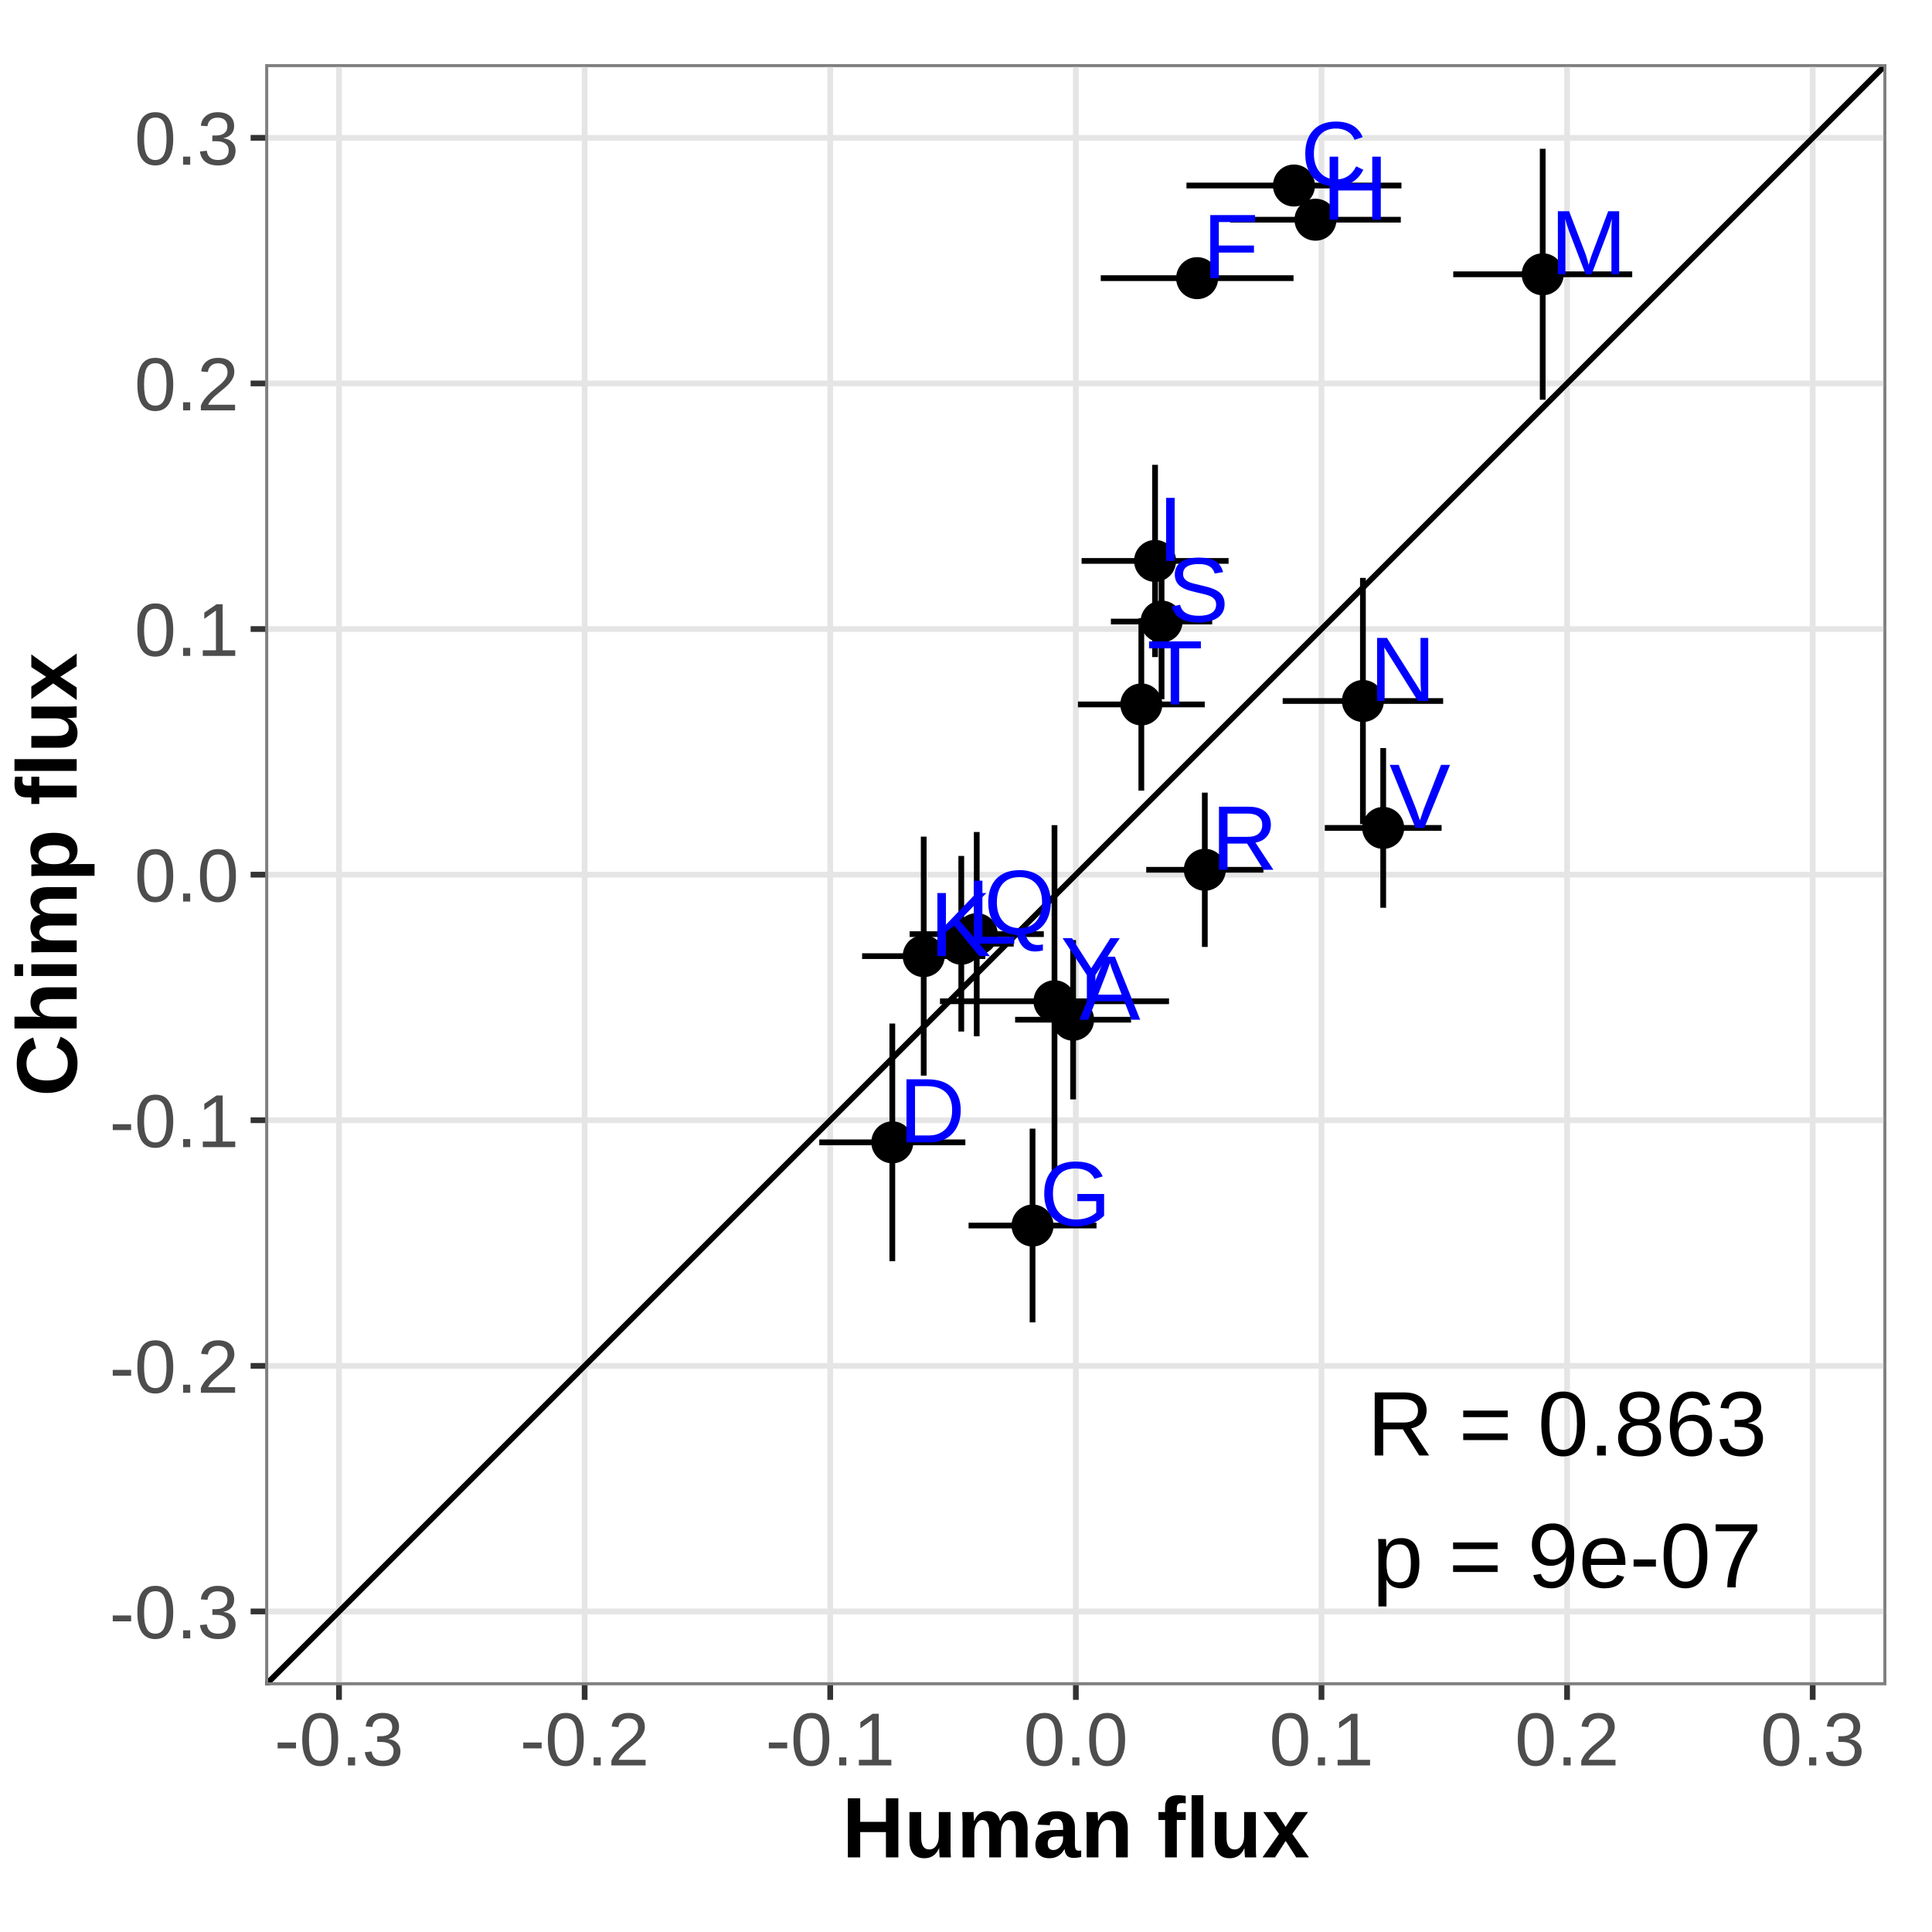
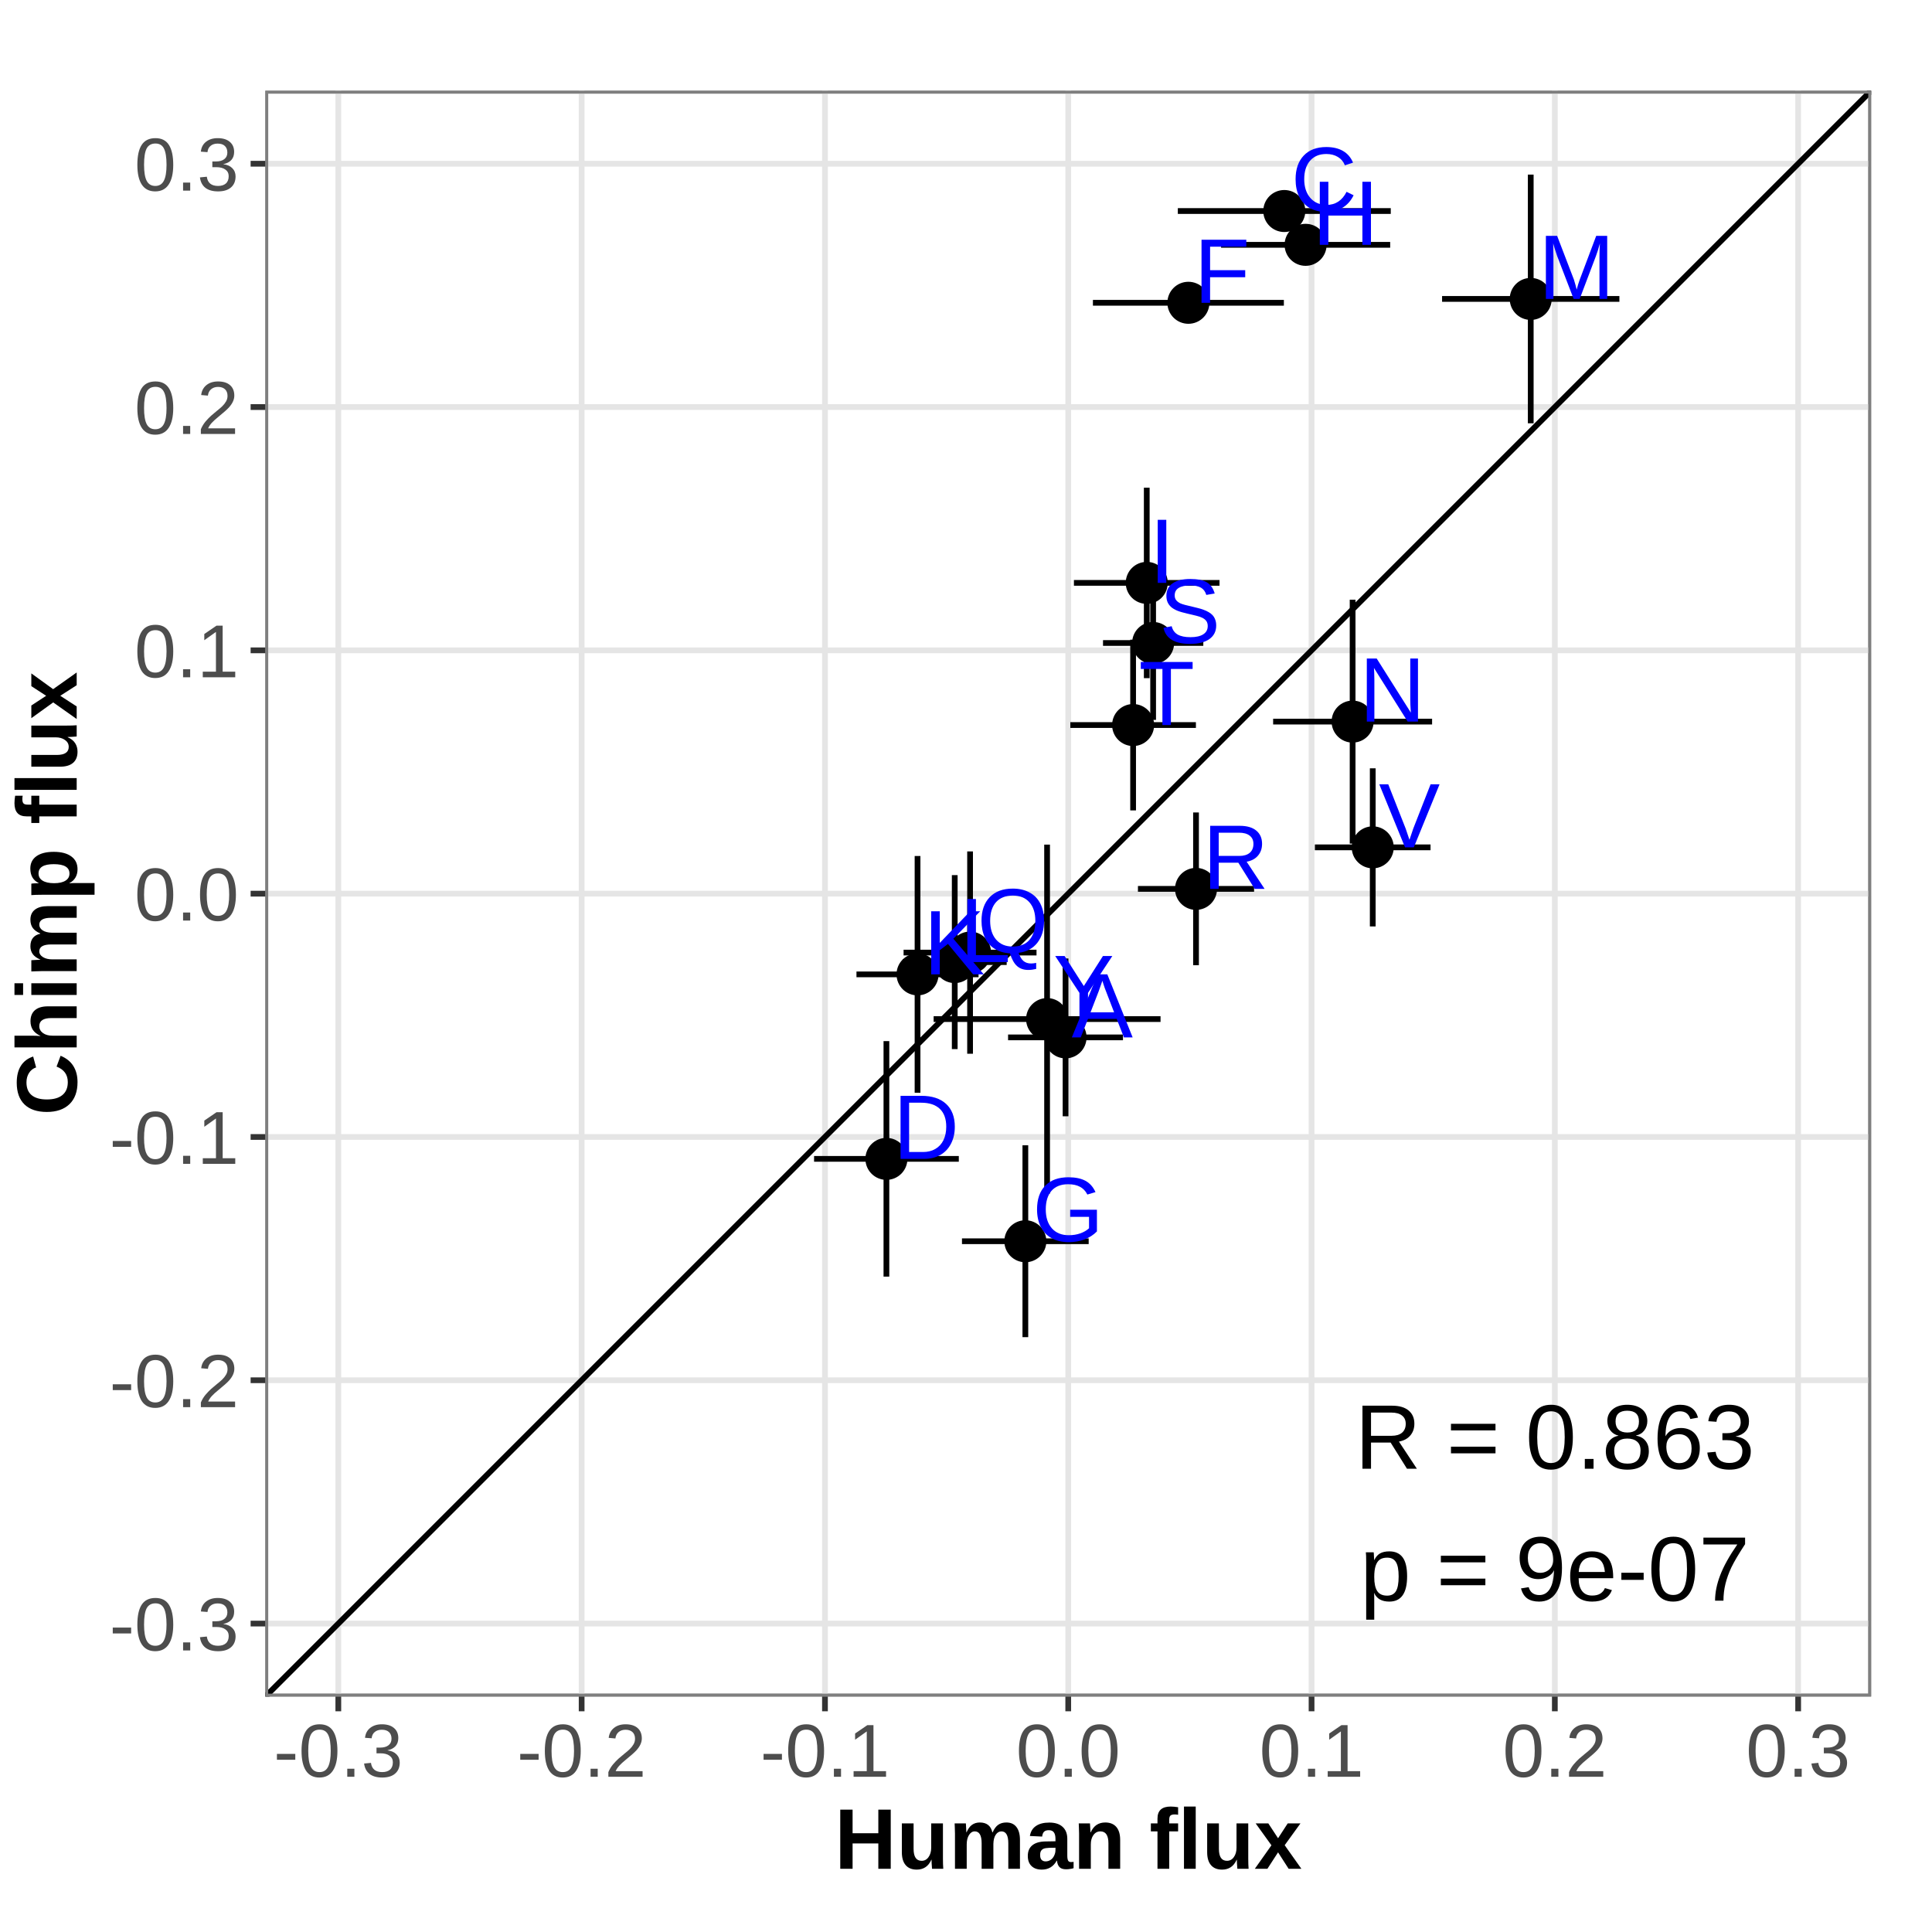
<svg xmlns="http://www.w3.org/2000/svg" class="svglite" width="360.00pt" height="360.00pt" viewBox="0 0 360.00 360.00">
  <defs>
    <style type="text/css">
    .svglite line, .svglite polyline, .svglite polygon, .svglite path, .svglite rect, .svglite circle {
      fill: none;
      stroke: #000000;
      stroke-linecap: round;
      stroke-linejoin: round;
      stroke-miterlimit: 10.00;
    }
    .svglite text {
      white-space: pre;
    }
  </style>
  </defs>
  <rect width="100%" height="100%" style="stroke: none; fill: #FFFFFF;" />
  <defs>
    <clipPath id="cpMC4wMHwzNjAuMDB8MC4wMHwzNjAuMDA=">
      <rect x="0.00" y="0.00" width="360.00" height="360.00" />
    </clipPath>
  </defs>
  <g clip-path="url(#cpMC4wMHwzNjAuMDB8MC4wMHwzNjAuMDA=)">
</g>
  <defs>
-     <clipPath id="cpMC4wMHwzNjAuMDB8Ny43MHwzNTIuMzA=">
-       <rect x="0.00" y="7.70" width="360.00" height="344.60" />
+     <clipPath id="cpMC4wMHwzNjAuMDB8NS41N3wzNTQuNDM=">
+       <rect x="0.00" y="5.57" width="360.00" height="348.85" />
    </clipPath>
  </defs>
-   <g clip-path="url(#cpMC4wMHwzNjAuMDB8Ny43MHwzNTIuMzA=)">
-     <rect x="0.00" y="7.70" width="360.00" height="344.60" style="stroke-width: 1.07; stroke: #FFFFFF; fill: #FFFFFF;" />
+   <g clip-path="url(#cpMC4wMHwzNjAuMDB8NS41N3wzNTQuNDM=)">
+     <rect x="0.00" y="5.57" width="360.00" height="348.85" style="stroke-width: 1.07; stroke: #FFFFFF; fill: #FFFFFF;" />
  </g>
  <g clip-path="url(#cpMC4wMHwzNjAuMDB8MC4wMHwzNjAuMDA=)">
</g>
  <defs>
-     <clipPath id="cpNDkuNDR8MzUxLjUwfDExLjk1fDMxNC4wMA==">
-       <rect x="49.44" y="11.95" width="302.05" height="302.05" />
+     <clipPath id="cpNDkuNDR8MzQ4LjY2fDE2LjkxfDMxNi4xMw==">
+       <rect x="49.44" y="16.91" width="299.22" height="299.22" />
    </clipPath>
  </defs>
-   <g clip-path="url(#cpNDkuNDR8MzUxLjUwfDExLjk1fDMxNC4wMA==)">
-     <rect x="49.44" y="11.95" width="302.05" height="302.05" style="stroke-width: 1.07; stroke: #7F7F7F; fill: #FFFFFF;" />
-     <polyline points="49.44,300.27 351.50,300.27 " style="stroke-width: 1.07; stroke: #E5E5E5; stroke-linecap: butt;" />
-     <polyline points="49.44,254.51 351.50,254.51 " style="stroke-width: 1.07; stroke: #E5E5E5; stroke-linecap: butt;" />
-     <polyline points="49.44,208.74 351.50,208.74 " style="stroke-width: 1.07; stroke: #E5E5E5; stroke-linecap: butt;" />
-     <polyline points="49.44,162.98 351.50,162.98 " style="stroke-width: 1.07; stroke: #E5E5E5; stroke-linecap: butt;" />
-     <polyline points="49.44,117.21 351.50,117.21 " style="stroke-width: 1.07; stroke: #E5E5E5; stroke-linecap: butt;" />
-     <polyline points="49.44,71.45 351.50,71.45 " style="stroke-width: 1.07; stroke: #E5E5E5; stroke-linecap: butt;" />
-     <polyline points="49.44,25.68 351.50,25.68 " style="stroke-width: 1.07; stroke: #E5E5E5; stroke-linecap: butt;" />
-     <polyline points="63.17,314.00 63.17,11.95 " style="stroke-width: 1.07; stroke: #E5E5E5; stroke-linecap: butt;" />
-     <polyline points="108.94,314.00 108.94,11.95 " style="stroke-width: 1.07; stroke: #E5E5E5; stroke-linecap: butt;" />
-     <polyline points="154.70,314.00 154.70,11.95 " style="stroke-width: 1.07; stroke: #E5E5E5; stroke-linecap: butt;" />
-     <polyline points="200.47,314.00 200.47,11.95 " style="stroke-width: 1.07; stroke: #E5E5E5; stroke-linecap: butt;" />
-     <polyline points="246.24,314.00 246.24,11.95 " style="stroke-width: 1.07; stroke: #E5E5E5; stroke-linecap: butt;" />
-     <polyline points="292.00,314.00 292.00,11.95 " style="stroke-width: 1.07; stroke: #E5E5E5; stroke-linecap: butt;" />
-     <polyline points="337.77,314.00 337.77,11.95 " style="stroke-width: 1.07; stroke: #E5E5E5; stroke-linecap: butt;" />
-     <text x="292.00" y="271.21" text-anchor="middle" style="font-size: 17.07px; font-family: &quot;Arial&quot;;" textLength="83.94px" lengthAdjust="spacingAndGlyphs">R =  0.863 </text>
-     <text x="292.00" y="295.79" text-anchor="middle" style="font-size: 17.07px; font-family: &quot;Arial&quot;;" textLength="77.31px" lengthAdjust="spacingAndGlyphs">p =  9e-07</text>
-     <line x1="189.15" y1="190.01" x2="210.76" y2="190.01" style="stroke-width: 1.07; stroke-linecap: butt;" />
-     <line x1="221.08" y1="34.57" x2="261.14" y2="34.57" style="stroke-width: 1.07; stroke-linecap: butt;" />
-     <line x1="152.66" y1="212.86" x2="179.88" y2="212.86" style="stroke-width: 1.07; stroke-linecap: butt;" />
-     <line x1="205.11" y1="51.83" x2="241.03" y2="51.83" style="stroke-width: 1.07; stroke-linecap: butt;" />
-     <line x1="180.48" y1="228.36" x2="204.32" y2="228.36" style="stroke-width: 1.07; stroke-linecap: butt;" />
-     <line x1="229.21" y1="40.94" x2="261.02" y2="40.94" style="stroke-width: 1.07; stroke-linecap: butt;" />
-     <line x1="201.54" y1="104.52" x2="228.93" y2="104.52" style="stroke-width: 1.07; stroke-linecap: butt;" />
-     <line x1="160.64" y1="178.16" x2="183.60" y2="178.16" style="stroke-width: 1.07; stroke-linecap: butt;" />
-     <line x1="169.34" y1="175.85" x2="188.89" y2="175.85" style="stroke-width: 1.07; stroke-linecap: butt;" />
-     <line x1="270.79" y1="51.11" x2="304.14" y2="51.11" style="stroke-width: 1.07; stroke-linecap: butt;" />
-     <line x1="239.01" y1="130.62" x2="268.91" y2="130.62" style="stroke-width: 1.07; stroke-linecap: butt;" />
-     <line x1="169.50" y1="174.06" x2="194.50" y2="174.06" style="stroke-width: 1.07; stroke-linecap: butt;" />
-     <line x1="213.58" y1="162.07" x2="235.42" y2="162.07" style="stroke-width: 1.07; stroke-linecap: butt;" />
-     <line x1="207.00" y1="115.82" x2="225.87" y2="115.82" style="stroke-width: 1.07; stroke-linecap: butt;" />
-     <line x1="200.86" y1="131.26" x2="224.49" y2="131.26" style="stroke-width: 1.07; stroke-linecap: butt;" />
-     <line x1="246.86" y1="154.27" x2="268.62" y2="154.27" style="stroke-width: 1.07; stroke-linecap: butt;" />
-     <line x1="175.15" y1="186.57" x2="217.83" y2="186.57" style="stroke-width: 1.07; stroke-linecap: butt;" />
-     <circle cx="199.96" cy="190.01" r="2.84" style="stroke-width: 1.42; fill: #000000;" />
-     <circle cx="241.11" cy="34.57" r="2.84" style="stroke-width: 1.42; fill: #000000;" />
-     <circle cx="166.27" cy="212.86" r="2.84" style="stroke-width: 1.42; fill: #000000;" />
-     <circle cx="223.07" cy="51.83" r="2.84" style="stroke-width: 1.42; fill: #000000;" />
-     <circle cx="192.40" cy="228.36" r="2.84" style="stroke-width: 1.42; fill: #000000;" />
-     <circle cx="245.12" cy="40.94" r="2.84" style="stroke-width: 1.42; fill: #000000;" />
-     <circle cx="215.23" cy="104.52" r="2.84" style="stroke-width: 1.42; fill: #000000;" />
-     <circle cx="172.12" cy="178.16" r="2.84" style="stroke-width: 1.42; fill: #000000;" />
-     <circle cx="179.12" cy="175.85" r="2.84" style="stroke-width: 1.42; fill: #000000;" />
-     <circle cx="287.46" cy="51.11" r="2.84" style="stroke-width: 1.42; fill: #000000;" />
-     <circle cx="253.96" cy="130.62" r="2.84" style="stroke-width: 1.42; fill: #000000;" />
-     <circle cx="182.00" cy="174.06" r="2.84" style="stroke-width: 1.42; fill: #000000;" />
-     <circle cx="224.50" cy="162.07" r="2.84" style="stroke-width: 1.42; fill: #000000;" />
-     <circle cx="216.44" cy="115.82" r="2.84" style="stroke-width: 1.42; fill: #000000;" />
-     <circle cx="212.67" cy="131.26" r="2.84" style="stroke-width: 1.42; fill: #000000;" />
-     <circle cx="257.74" cy="154.27" r="2.84" style="stroke-width: 1.42; fill: #000000;" />
-     <circle cx="196.49" cy="186.57" r="2.84" style="stroke-width: 1.42; fill: #000000;" />
-     <line x1="199.96" y1="204.85" x2="199.96" y2="175.17" style="stroke-width: 1.07; stroke-linecap: butt;" />
-     <line x1="166.27" y1="235.01" x2="166.27" y2="190.72" style="stroke-width: 1.07; stroke-linecap: butt;" />
-     <line x1="192.40" y1="246.40" x2="192.40" y2="210.31" style="stroke-width: 1.07; stroke-linecap: butt;" />
-     <line x1="215.23" y1="122.44" x2="215.23" y2="86.61" style="stroke-width: 1.07; stroke-linecap: butt;" />
-     <line x1="172.12" y1="200.43" x2="172.12" y2="155.89" style="stroke-width: 1.07; stroke-linecap: butt;" />
-     <line x1="179.12" y1="192.21" x2="179.12" y2="159.49" style="stroke-width: 1.07; stroke-linecap: butt;" />
-     <line x1="287.46" y1="74.49" x2="287.46" y2="27.72" style="stroke-width: 1.07; stroke-linecap: butt;" />
-     <line x1="253.96" y1="153.56" x2="253.96" y2="107.68" style="stroke-width: 1.07; stroke-linecap: butt;" />
-     <line x1="182.00" y1="193.09" x2="182.00" y2="155.03" style="stroke-width: 1.07; stroke-linecap: butt;" />
-     <line x1="224.50" y1="176.45" x2="224.50" y2="147.70" style="stroke-width: 1.07; stroke-linecap: butt;" />
-     <line x1="216.44" y1="130.29" x2="216.44" y2="101.36" style="stroke-width: 1.07; stroke-linecap: butt;" />
-     <line x1="212.67" y1="147.32" x2="212.67" y2="115.20" style="stroke-width: 1.07; stroke-linecap: butt;" />
-     <line x1="257.74" y1="169.15" x2="257.74" y2="139.39" style="stroke-width: 1.07; stroke-linecap: butt;" />
-     <line x1="196.49" y1="219.38" x2="196.49" y2="153.75" style="stroke-width: 1.07; stroke-linecap: butt;" />
-     <circle cx="199.96" cy="190.01" r="2.84" style="stroke-width: 1.42; fill: #000000;" />
-     <circle cx="241.11" cy="34.57" r="2.84" style="stroke-width: 1.42; fill: #000000;" />
-     <circle cx="166.27" cy="212.86" r="2.84" style="stroke-width: 1.42; fill: #000000;" />
-     <circle cx="223.07" cy="51.83" r="2.84" style="stroke-width: 1.42; fill: #000000;" />
-     <circle cx="192.40" cy="228.36" r="2.84" style="stroke-width: 1.42; fill: #000000;" />
-     <circle cx="245.12" cy="40.94" r="2.84" style="stroke-width: 1.42; fill: #000000;" />
-     <circle cx="215.23" cy="104.52" r="2.84" style="stroke-width: 1.42; fill: #000000;" />
-     <circle cx="172.12" cy="178.16" r="2.84" style="stroke-width: 1.42; fill: #000000;" />
-     <circle cx="179.12" cy="175.85" r="2.84" style="stroke-width: 1.42; fill: #000000;" />
-     <circle cx="287.46" cy="51.11" r="2.84" style="stroke-width: 1.42; fill: #000000;" />
-     <circle cx="253.96" cy="130.62" r="2.84" style="stroke-width: 1.42; fill: #000000;" />
-     <circle cx="182.00" cy="174.06" r="2.84" style="stroke-width: 1.42; fill: #000000;" />
-     <circle cx="224.50" cy="162.07" r="2.84" style="stroke-width: 1.42; fill: #000000;" />
-     <circle cx="216.44" cy="115.82" r="2.84" style="stroke-width: 1.42; fill: #000000;" />
-     <circle cx="212.67" cy="131.26" r="2.84" style="stroke-width: 1.42; fill: #000000;" />
-     <circle cx="257.74" cy="154.27" r="2.84" style="stroke-width: 1.42; fill: #000000;" />
-     <circle cx="196.49" cy="186.57" r="2.84" style="stroke-width: 1.42; fill: #000000;" />
-     <circle cx="199.96" cy="190.01" r="3.56" style="stroke-width: 0.71; fill: #000000;" />
-     <circle cx="241.11" cy="34.57" r="3.56" style="stroke-width: 0.71; fill: #000000;" />
-     <circle cx="166.27" cy="212.86" r="3.56" style="stroke-width: 0.71; fill: #000000;" />
-     <circle cx="223.07" cy="51.83" r="3.56" style="stroke-width: 0.71; fill: #000000;" />
-     <circle cx="192.40" cy="228.36" r="3.56" style="stroke-width: 0.71; fill: #000000;" />
-     <circle cx="245.12" cy="40.94" r="3.56" style="stroke-width: 0.71; fill: #000000;" />
-     <circle cx="215.23" cy="104.52" r="3.56" style="stroke-width: 0.71; fill: #000000;" />
-     <circle cx="172.12" cy="178.16" r="3.56" style="stroke-width: 0.71; fill: #000000;" />
-     <circle cx="179.12" cy="175.85" r="3.56" style="stroke-width: 0.71; fill: #000000;" />
-     <circle cx="287.46" cy="51.11" r="3.56" style="stroke-width: 0.71; fill: #000000;" />
-     <circle cx="253.96" cy="130.62" r="3.56" style="stroke-width: 0.71; fill: #000000;" />
-     <circle cx="182.00" cy="174.06" r="3.56" style="stroke-width: 0.71; fill: #000000;" />
-     <circle cx="224.50" cy="162.07" r="3.56" style="stroke-width: 0.71; fill: #000000;" />
-     <circle cx="216.44" cy="115.82" r="3.56" style="stroke-width: 0.71; fill: #000000;" />
-     <circle cx="212.67" cy="131.26" r="3.56" style="stroke-width: 0.71; fill: #000000;" />
-     <circle cx="257.74" cy="154.27" r="3.56" style="stroke-width: 0.71; fill: #000000;" />
-     <circle cx="196.49" cy="186.57" r="3.56" style="stroke-width: 0.71; fill: #000000;" />
-     <line x1="-252.61" y1="616.06" x2="653.55" y2="-290.10" style="stroke-width: 1.07; stroke-linecap: butt;" />
-     <text x="201.10" y="190.01" style="font-size: 17.07px;fill: #0000FF; font-family: &quot;Arial&quot;;" textLength="11.38px" lengthAdjust="spacingAndGlyphs">A</text>
-     <text x="242.34" y="34.57" style="font-size: 17.07px;fill: #0000FF; font-family: &quot;Arial&quot;;" textLength="12.33px" lengthAdjust="spacingAndGlyphs">C</text>
-     <text x="167.50" y="212.86" style="font-size: 17.07px;fill: #0000FF; font-family: &quot;Arial&quot;;" textLength="12.33px" lengthAdjust="spacingAndGlyphs">D</text>
-     <text x="224.11" y="51.83" style="font-size: 17.07px;fill: #0000FF; font-family: &quot;Arial&quot;;" textLength="10.43px" lengthAdjust="spacingAndGlyphs">F</text>
-     <text x="193.72" y="228.36" style="font-size: 17.07px;fill: #0000FF; font-family: &quot;Arial&quot;;" textLength="13.27px" lengthAdjust="spacingAndGlyphs">G</text>
-     <text x="246.35" y="40.94" style="font-size: 17.07px;fill: #0000FF; font-family: &quot;Arial&quot;;" textLength="12.33px" lengthAdjust="spacingAndGlyphs">H</text>
-     <text x="215.71" y="104.52" style="font-size: 17.07px;fill: #0000FF; font-family: &quot;Arial&quot;;" textLength="4.74px" lengthAdjust="spacingAndGlyphs">I</text>
-     <text x="173.26" y="178.16" style="font-size: 17.07px;fill: #0000FF; font-family: &quot;Arial&quot;;" textLength="11.38px" lengthAdjust="spacingAndGlyphs">K</text>
-     <text x="180.06" y="175.85" style="font-size: 17.07px;fill: #0000FF; font-family: &quot;Arial&quot;;" textLength="9.49px" lengthAdjust="spacingAndGlyphs">L</text>
-     <text x="288.88" y="51.11" style="font-size: 17.07px;fill: #0000FF; font-family: &quot;Arial&quot;;" textLength="14.21px" lengthAdjust="spacingAndGlyphs">M</text>
-     <text x="255.19" y="130.62" style="font-size: 17.07px;fill: #0000FF; font-family: &quot;Arial&quot;;" textLength="12.33px" lengthAdjust="spacingAndGlyphs">N</text>
-     <text x="183.33" y="174.06" style="font-size: 17.07px;fill: #0000FF; font-family: &quot;Arial&quot;;" textLength="13.27px" lengthAdjust="spacingAndGlyphs">Q</text>
-     <text x="225.73" y="162.07" style="font-size: 17.07px;fill: #0000FF; font-family: &quot;Arial&quot;;" textLength="12.33px" lengthAdjust="spacingAndGlyphs">R</text>
-     <text x="217.58" y="115.82" style="font-size: 17.07px;fill: #0000FF; font-family: &quot;Arial&quot;;" textLength="11.38px" lengthAdjust="spacingAndGlyphs">S</text>
-     <text x="213.72" y="131.26" style="font-size: 17.07px;fill: #0000FF; font-family: &quot;Arial&quot;;" textLength="10.43px" lengthAdjust="spacingAndGlyphs">T</text>
-     <text x="258.88" y="154.27" style="font-size: 17.07px;fill: #0000FF; font-family: &quot;Arial&quot;;" textLength="11.38px" lengthAdjust="spacingAndGlyphs">V</text>
-     <text x="197.63" y="186.57" style="font-size: 17.07px;fill: #0000FF; font-family: &quot;Arial&quot;;" textLength="11.38px" lengthAdjust="spacingAndGlyphs">Y</text>
-     <rect x="49.44" y="11.95" width="302.05" height="302.05" style="stroke-width: 1.07; stroke: #7F7F7F;" />
+   <g clip-path="url(#cpNDkuNDR8MzQ4LjY2fDE2LjkxfDMxNi4xMw==)">
+     <rect x="49.44" y="16.91" width="299.22" height="299.22" style="stroke-width: 1.07; stroke: #7F7F7F; fill: #FFFFFF;" />
+     <polyline points="49.44,302.53 348.66,302.53 " style="stroke-width: 1.07; stroke: #E5E5E5; stroke-linecap: butt;" />
+     <polyline points="49.44,257.19 348.66,257.19 " style="stroke-width: 1.07; stroke: #E5E5E5; stroke-linecap: butt;" />
+     <polyline points="49.44,211.86 348.66,211.86 " style="stroke-width: 1.07; stroke: #E5E5E5; stroke-linecap: butt;" />
+     <polyline points="49.44,166.52 348.66,166.52 " style="stroke-width: 1.07; stroke: #E5E5E5; stroke-linecap: butt;" />
+     <polyline points="49.44,121.18 348.66,121.18 " style="stroke-width: 1.07; stroke: #E5E5E5; stroke-linecap: butt;" />
+     <polyline points="49.44,75.85 348.66,75.85 " style="stroke-width: 1.07; stroke: #E5E5E5; stroke-linecap: butt;" />
+     <polyline points="49.44,30.51 348.66,30.51 " style="stroke-width: 1.07; stroke: #E5E5E5; stroke-linecap: butt;" />
+     <polyline points="63.04,316.13 63.04,16.91 " style="stroke-width: 1.07; stroke: #E5E5E5; stroke-linecap: butt;" />
+     <polyline points="108.38,316.13 108.38,16.91 " style="stroke-width: 1.07; stroke: #E5E5E5; stroke-linecap: butt;" />
+     <polyline points="153.72,316.13 153.72,16.91 " style="stroke-width: 1.07; stroke: #E5E5E5; stroke-linecap: butt;" />
+     <polyline points="199.05,316.13 199.05,16.91 " style="stroke-width: 1.07; stroke: #E5E5E5; stroke-linecap: butt;" />
+     <polyline points="244.39,316.13 244.39,16.91 " style="stroke-width: 1.07; stroke: #E5E5E5; stroke-linecap: butt;" />
+     <polyline points="289.72,316.13 289.72,16.91 " style="stroke-width: 1.07; stroke: #E5E5E5; stroke-linecap: butt;" />
+     <polyline points="335.06,316.13 335.06,16.91 " style="stroke-width: 1.07; stroke: #E5E5E5; stroke-linecap: butt;" />
+     <text x="289.72" y="273.68" text-anchor="middle" style="font-size: 17.07px; font-family: &quot;Arial&quot;;" textLength="83.94px" lengthAdjust="spacingAndGlyphs">R =  0.863 </text>
+     <text x="289.72" y="298.26" text-anchor="middle" style="font-size: 17.07px; font-family: &quot;Arial&quot;;" textLength="77.31px" lengthAdjust="spacingAndGlyphs">p =  9e-07</text>
+     <line x1="187.84" y1="193.30" x2="209.25" y2="193.30" style="stroke-width: 1.07; stroke-linecap: butt;" />
+     <line x1="219.47" y1="39.32" x2="259.15" y2="39.32" style="stroke-width: 1.07; stroke-linecap: butt;" />
+     <line x1="151.69" y1="215.94" x2="178.66" y2="215.94" style="stroke-width: 1.07; stroke-linecap: butt;" />
+     <line x1="203.65" y1="56.42" x2="239.23" y2="56.42" style="stroke-width: 1.07; stroke-linecap: butt;" />
+     <line x1="179.25" y1="231.29" x2="202.86" y2="231.29" style="stroke-width: 1.07; stroke-linecap: butt;" />
+     <line x1="227.53" y1="45.62" x2="259.04" y2="45.62" style="stroke-width: 1.07; stroke-linecap: butt;" />
+     <line x1="200.11" y1="108.61" x2="227.24" y2="108.61" style="stroke-width: 1.07; stroke-linecap: butt;" />
+     <line x1="159.59" y1="181.56" x2="182.34" y2="181.56" style="stroke-width: 1.07; stroke-linecap: butt;" />
+     <line x1="168.21" y1="179.27" x2="187.58" y2="179.27" style="stroke-width: 1.07; stroke-linecap: butt;" />
+     <line x1="268.71" y1="55.70" x2="301.75" y2="55.70" style="stroke-width: 1.07; stroke-linecap: butt;" />
+     <line x1="237.23" y1="134.46" x2="266.85" y2="134.46" style="stroke-width: 1.07; stroke-linecap: butt;" />
+     <line x1="168.37" y1="177.50" x2="193.14" y2="177.50" style="stroke-width: 1.07; stroke-linecap: butt;" />
+     <line x1="212.04" y1="165.63" x2="233.68" y2="165.63" style="stroke-width: 1.07; stroke-linecap: butt;" />
+     <line x1="205.53" y1="119.81" x2="224.22" y2="119.81" style="stroke-width: 1.07; stroke-linecap: butt;" />
+     <line x1="199.44" y1="135.10" x2="222.84" y2="135.10" style="stroke-width: 1.07; stroke-linecap: butt;" />
+     <line x1="245.01" y1="157.89" x2="266.56" y2="157.89" style="stroke-width: 1.07; stroke-linecap: butt;" />
+     <line x1="173.97" y1="189.89" x2="216.25" y2="189.89" style="stroke-width: 1.07; stroke-linecap: butt;" />
+     <circle cx="198.55" cy="193.30" r="2.84" style="stroke-width: 1.42; fill: #000000;" />
+     <circle cx="239.31" cy="39.32" r="2.84" style="stroke-width: 1.42; fill: #000000;" />
+     <circle cx="165.17" cy="215.94" r="2.84" style="stroke-width: 1.42; fill: #000000;" />
+     <circle cx="221.44" cy="56.42" r="2.84" style="stroke-width: 1.42; fill: #000000;" />
+     <circle cx="191.06" cy="231.29" r="2.84" style="stroke-width: 1.42; fill: #000000;" />
+     <circle cx="243.28" cy="45.62" r="2.84" style="stroke-width: 1.42; fill: #000000;" />
+     <circle cx="213.68" cy="108.61" r="2.84" style="stroke-width: 1.42; fill: #000000;" />
+     <circle cx="170.97" cy="181.56" r="2.84" style="stroke-width: 1.42; fill: #000000;" />
+     <circle cx="177.90" cy="179.27" r="2.84" style="stroke-width: 1.42; fill: #000000;" />
+     <circle cx="285.23" cy="55.70" r="2.84" style="stroke-width: 1.42; fill: #000000;" />
+     <circle cx="252.04" cy="134.46" r="2.84" style="stroke-width: 1.42; fill: #000000;" />
+     <circle cx="180.76" cy="177.50" r="2.84" style="stroke-width: 1.42; fill: #000000;" />
+     <circle cx="222.86" cy="165.63" r="2.84" style="stroke-width: 1.42; fill: #000000;" />
+     <circle cx="214.87" cy="119.81" r="2.84" style="stroke-width: 1.42; fill: #000000;" />
+     <circle cx="211.14" cy="135.10" r="2.84" style="stroke-width: 1.42; fill: #000000;" />
+     <circle cx="255.79" cy="157.89" r="2.84" style="stroke-width: 1.42; fill: #000000;" />
+     <circle cx="195.11" cy="189.89" r="2.84" style="stroke-width: 1.42; fill: #000000;" />
+     <line x1="198.55" y1="208.00" x2="198.55" y2="178.60" style="stroke-width: 1.07; stroke-linecap: butt;" />
+     <line x1="165.17" y1="237.88" x2="165.17" y2="194.00" style="stroke-width: 1.07; stroke-linecap: butt;" />
+     <line x1="191.06" y1="249.16" x2="191.06" y2="213.41" style="stroke-width: 1.07; stroke-linecap: butt;" />
+     <line x1="213.68" y1="126.36" x2="213.68" y2="90.87" style="stroke-width: 1.07; stroke-linecap: butt;" />
+     <line x1="170.97" y1="203.62" x2="170.97" y2="159.50" style="stroke-width: 1.07; stroke-linecap: butt;" />
+     <line x1="177.90" y1="195.48" x2="177.90" y2="163.07" style="stroke-width: 1.07; stroke-linecap: butt;" />
+     <line x1="285.23" y1="78.87" x2="285.23" y2="32.53" style="stroke-width: 1.07; stroke-linecap: butt;" />
+     <line x1="252.04" y1="157.19" x2="252.04" y2="111.74" style="stroke-width: 1.07; stroke-linecap: butt;" />
+     <line x1="180.76" y1="196.35" x2="180.76" y2="158.65" style="stroke-width: 1.07; stroke-linecap: butt;" />
+     <line x1="222.86" y1="179.86" x2="222.86" y2="151.39" style="stroke-width: 1.07; stroke-linecap: butt;" />
+     <line x1="214.87" y1="134.14" x2="214.87" y2="105.48" style="stroke-width: 1.07; stroke-linecap: butt;" />
+     <line x1="211.14" y1="151.01" x2="211.14" y2="119.19" style="stroke-width: 1.07; stroke-linecap: butt;" />
+     <line x1="255.79" y1="172.63" x2="255.79" y2="143.16" style="stroke-width: 1.07; stroke-linecap: butt;" />
+     <line x1="195.11" y1="222.40" x2="195.11" y2="157.38" style="stroke-width: 1.07; stroke-linecap: butt;" />
+     <circle cx="198.55" cy="193.30" r="2.84" style="stroke-width: 1.42; fill: #000000;" />
+     <circle cx="239.31" cy="39.32" r="2.84" style="stroke-width: 1.42; fill: #000000;" />
+     <circle cx="165.17" cy="215.94" r="2.84" style="stroke-width: 1.42; fill: #000000;" />
+     <circle cx="221.44" cy="56.42" r="2.84" style="stroke-width: 1.42; fill: #000000;" />
+     <circle cx="191.06" cy="231.29" r="2.84" style="stroke-width: 1.42; fill: #000000;" />
+     <circle cx="243.28" cy="45.62" r="2.84" style="stroke-width: 1.42; fill: #000000;" />
+     <circle cx="213.68" cy="108.61" r="2.84" style="stroke-width: 1.42; fill: #000000;" />
+     <circle cx="170.97" cy="181.56" r="2.84" style="stroke-width: 1.42; fill: #000000;" />
+     <circle cx="177.90" cy="179.27" r="2.84" style="stroke-width: 1.42; fill: #000000;" />
+     <circle cx="285.23" cy="55.70" r="2.84" style="stroke-width: 1.42; fill: #000000;" />
+     <circle cx="252.04" cy="134.46" r="2.84" style="stroke-width: 1.42; fill: #000000;" />
+     <circle cx="180.76" cy="177.50" r="2.84" style="stroke-width: 1.42; fill: #000000;" />
+     <circle cx="222.86" cy="165.63" r="2.84" style="stroke-width: 1.42; fill: #000000;" />
+     <circle cx="214.87" cy="119.81" r="2.84" style="stroke-width: 1.42; fill: #000000;" />
+     <circle cx="211.14" cy="135.10" r="2.84" style="stroke-width: 1.42; fill: #000000;" />
+     <circle cx="255.79" cy="157.89" r="2.84" style="stroke-width: 1.42; fill: #000000;" />
+     <circle cx="195.11" cy="189.89" r="2.84" style="stroke-width: 1.42; fill: #000000;" />
+     <circle cx="198.55" cy="193.30" r="3.56" style="stroke-width: 0.71; fill: #000000;" />
+     <circle cx="239.31" cy="39.32" r="3.56" style="stroke-width: 0.71; fill: #000000;" />
+     <circle cx="165.17" cy="215.94" r="3.56" style="stroke-width: 0.71; fill: #000000;" />
+     <circle cx="221.44" cy="56.42" r="3.56" style="stroke-width: 0.71; fill: #000000;" />
+     <circle cx="191.06" cy="231.29" r="3.56" style="stroke-width: 0.71; fill: #000000;" />
+     <circle cx="243.28" cy="45.62" r="3.56" style="stroke-width: 0.71; fill: #000000;" />
+     <circle cx="213.68" cy="108.61" r="3.56" style="stroke-width: 0.71; fill: #000000;" />
+     <circle cx="170.97" cy="181.56" r="3.56" style="stroke-width: 0.71; fill: #000000;" />
+     <circle cx="177.90" cy="179.27" r="3.56" style="stroke-width: 0.71; fill: #000000;" />
+     <circle cx="285.23" cy="55.70" r="3.56" style="stroke-width: 0.71; fill: #000000;" />
+     <circle cx="252.04" cy="134.46" r="3.56" style="stroke-width: 0.71; fill: #000000;" />
+     <circle cx="180.76" cy="177.50" r="3.56" style="stroke-width: 0.71; fill: #000000;" />
+     <circle cx="222.86" cy="165.63" r="3.56" style="stroke-width: 0.71; fill: #000000;" />
+     <circle cx="214.87" cy="119.81" r="3.56" style="stroke-width: 0.71; fill: #000000;" />
+     <circle cx="211.14" cy="135.10" r="3.56" style="stroke-width: 0.71; fill: #000000;" />
+     <circle cx="255.79" cy="157.89" r="3.56" style="stroke-width: 0.71; fill: #000000;" />
+     <circle cx="195.11" cy="189.89" r="3.56" style="stroke-width: 0.71; fill: #000000;" />
+     <line x1="-249.77" y1="615.35" x2="647.88" y2="-282.31" style="stroke-width: 1.07; stroke-linecap: butt;" />
+     <text x="199.69" y="193.30" style="font-size: 17.07px;fill: #0000FF; font-family: &quot;Arial&quot;;" textLength="11.38px" lengthAdjust="spacingAndGlyphs">A</text>
+     <text x="240.54" y="39.32" style="font-size: 17.07px;fill: #0000FF; font-family: &quot;Arial&quot;;" textLength="12.33px" lengthAdjust="spacingAndGlyphs">C</text>
+     <text x="166.40" y="215.94" style="font-size: 17.07px;fill: #0000FF; font-family: &quot;Arial&quot;;" textLength="12.33px" lengthAdjust="spacingAndGlyphs">D</text>
+     <text x="222.48" y="56.42" style="font-size: 17.07px;fill: #0000FF; font-family: &quot;Arial&quot;;" textLength="10.43px" lengthAdjust="spacingAndGlyphs">F</text>
+     <text x="192.38" y="231.29" style="font-size: 17.07px;fill: #0000FF; font-family: &quot;Arial&quot;;" textLength="13.27px" lengthAdjust="spacingAndGlyphs">G</text>
+     <text x="244.52" y="45.62" style="font-size: 17.07px;fill: #0000FF; font-family: &quot;Arial&quot;;" textLength="12.33px" lengthAdjust="spacingAndGlyphs">H</text>
+     <text x="214.15" y="108.61" style="font-size: 17.07px;fill: #0000FF; font-family: &quot;Arial&quot;;" textLength="4.74px" lengthAdjust="spacingAndGlyphs">I</text>
+     <text x="172.11" y="181.56" style="font-size: 17.07px;fill: #0000FF; font-family: &quot;Arial&quot;;" textLength="11.38px" lengthAdjust="spacingAndGlyphs">K</text>
+     <text x="178.85" y="179.27" style="font-size: 17.07px;fill: #0000FF; font-family: &quot;Arial&quot;;" textLength="9.49px" lengthAdjust="spacingAndGlyphs">L</text>
+     <text x="286.65" y="55.70" style="font-size: 17.07px;fill: #0000FF; font-family: &quot;Arial&quot;;" textLength="14.21px" lengthAdjust="spacingAndGlyphs">M</text>
+     <text x="253.28" y="134.46" style="font-size: 17.07px;fill: #0000FF; font-family: &quot;Arial&quot;;" textLength="12.33px" lengthAdjust="spacingAndGlyphs">N</text>
+     <text x="182.08" y="177.50" style="font-size: 17.07px;fill: #0000FF; font-family: &quot;Arial&quot;;" textLength="13.27px" lengthAdjust="spacingAndGlyphs">Q</text>
+     <text x="224.09" y="165.63" style="font-size: 17.07px;fill: #0000FF; font-family: &quot;Arial&quot;;" textLength="12.33px" lengthAdjust="spacingAndGlyphs">R</text>
+     <text x="216.01" y="119.81" style="font-size: 17.07px;fill: #0000FF; font-family: &quot;Arial&quot;;" textLength="11.38px" lengthAdjust="spacingAndGlyphs">S</text>
+     <text x="212.18" y="135.10" style="font-size: 17.07px;fill: #0000FF; font-family: &quot;Arial&quot;;" textLength="10.43px" lengthAdjust="spacingAndGlyphs">T</text>
+     <text x="256.93" y="157.89" style="font-size: 17.07px;fill: #0000FF; font-family: &quot;Arial&quot;;" textLength="11.38px" lengthAdjust="spacingAndGlyphs">V</text>
+     <text x="196.25" y="189.89" style="font-size: 17.07px;fill: #0000FF; font-family: &quot;Arial&quot;;" textLength="11.38px" lengthAdjust="spacingAndGlyphs">Y</text>
+     <rect x="49.44" y="16.91" width="299.22" height="299.22" style="stroke-width: 1.07; stroke: #7F7F7F;" />
  </g>
  <g clip-path="url(#cpMC4wMHwzNjAuMDB8MC4wMHwzNjAuMDA=)">
-     <text x="44.51" y="305.28" text-anchor="end" style="font-size: 14.00px;fill: #4D4D4D; font-family: &quot;Arial&quot;;" textLength="24.11px" lengthAdjust="spacingAndGlyphs">-0.3</text>
-     <text x="44.51" y="259.52" text-anchor="end" style="font-size: 14.00px;fill: #4D4D4D; font-family: &quot;Arial&quot;;" textLength="24.11px" lengthAdjust="spacingAndGlyphs">-0.2</text>
-     <text x="44.51" y="213.75" text-anchor="end" style="font-size: 14.00px;fill: #4D4D4D; font-family: &quot;Arial&quot;;" textLength="24.11px" lengthAdjust="spacingAndGlyphs">-0.1</text>
-     <text x="44.51" y="167.99" text-anchor="end" style="font-size: 14.00px;fill: #4D4D4D; font-family: &quot;Arial&quot;;" textLength="19.45px" lengthAdjust="spacingAndGlyphs">0.0</text>
-     <text x="44.51" y="122.22" text-anchor="end" style="font-size: 14.00px;fill: #4D4D4D; font-family: &quot;Arial&quot;;" textLength="19.45px" lengthAdjust="spacingAndGlyphs">0.1</text>
-     <text x="44.51" y="76.46" text-anchor="end" style="font-size: 14.00px;fill: #4D4D4D; font-family: &quot;Arial&quot;;" textLength="19.45px" lengthAdjust="spacingAndGlyphs">0.2</text>
-     <text x="44.51" y="30.69" text-anchor="end" style="font-size: 14.00px;fill: #4D4D4D; font-family: &quot;Arial&quot;;" textLength="19.45px" lengthAdjust="spacingAndGlyphs">0.3</text>
-     <polyline points="46.70,300.27 49.44,300.27 " style="stroke-width: 1.07; stroke: #333333; stroke-linecap: butt;" />
-     <polyline points="46.70,254.51 49.44,254.51 " style="stroke-width: 1.07; stroke: #333333; stroke-linecap: butt;" />
-     <polyline points="46.70,208.74 49.44,208.74 " style="stroke-width: 1.07; stroke: #333333; stroke-linecap: butt;" />
-     <polyline points="46.70,162.98 49.44,162.98 " style="stroke-width: 1.07; stroke: #333333; stroke-linecap: butt;" />
-     <polyline points="46.70,117.21 49.44,117.21 " style="stroke-width: 1.07; stroke: #333333; stroke-linecap: butt;" />
-     <polyline points="46.70,71.45 49.44,71.45 " style="stroke-width: 1.07; stroke: #333333; stroke-linecap: butt;" />
-     <polyline points="46.70,25.68 49.44,25.68 " style="stroke-width: 1.07; stroke: #333333; stroke-linecap: butt;" />
-     <polyline points="63.17,316.74 63.17,314.00 " style="stroke-width: 1.07; stroke: #333333; stroke-linecap: butt;" />
-     <polyline points="108.94,316.74 108.94,314.00 " style="stroke-width: 1.07; stroke: #333333; stroke-linecap: butt;" />
-     <polyline points="154.70,316.74 154.70,314.00 " style="stroke-width: 1.07; stroke: #333333; stroke-linecap: butt;" />
-     <polyline points="200.47,316.74 200.47,314.00 " style="stroke-width: 1.07; stroke: #333333; stroke-linecap: butt;" />
-     <polyline points="246.24,316.74 246.24,314.00 " style="stroke-width: 1.07; stroke: #333333; stroke-linecap: butt;" />
-     <polyline points="292.00,316.74 292.00,314.00 " style="stroke-width: 1.07; stroke: #333333; stroke-linecap: butt;" />
-     <polyline points="337.77,316.74 337.77,314.00 " style="stroke-width: 1.07; stroke: #333333; stroke-linecap: butt;" />
-     <text x="63.17" y="328.96" text-anchor="middle" style="font-size: 14.00px;fill: #4D4D4D; font-family: &quot;Arial&quot;;" textLength="24.11px" lengthAdjust="spacingAndGlyphs">-0.3</text>
-     <text x="108.94" y="328.96" text-anchor="middle" style="font-size: 14.00px;fill: #4D4D4D; font-family: &quot;Arial&quot;;" textLength="24.11px" lengthAdjust="spacingAndGlyphs">-0.2</text>
-     <text x="154.70" y="328.96" text-anchor="middle" style="font-size: 14.00px;fill: #4D4D4D; font-family: &quot;Arial&quot;;" textLength="24.11px" lengthAdjust="spacingAndGlyphs">-0.1</text>
-     <text x="200.47" y="328.96" text-anchor="middle" style="font-size: 14.00px;fill: #4D4D4D; font-family: &quot;Arial&quot;;" textLength="19.45px" lengthAdjust="spacingAndGlyphs">0.0</text>
-     <text x="246.24" y="328.96" text-anchor="middle" style="font-size: 14.00px;fill: #4D4D4D; font-family: &quot;Arial&quot;;" textLength="19.45px" lengthAdjust="spacingAndGlyphs">0.1</text>
-     <text x="292.00" y="328.96" text-anchor="middle" style="font-size: 14.00px;fill: #4D4D4D; font-family: &quot;Arial&quot;;" textLength="19.45px" lengthAdjust="spacingAndGlyphs">0.2</text>
-     <text x="337.77" y="328.96" text-anchor="middle" style="font-size: 14.00px;fill: #4D4D4D; font-family: &quot;Arial&quot;;" textLength="19.45px" lengthAdjust="spacingAndGlyphs">0.3</text>
-     <text x="200.47" y="346.10" text-anchor="middle" style="font-size: 16.00px; font-weight: bold; font-family: &quot;Arial&quot;;" textLength="87.11px" lengthAdjust="spacingAndGlyphs">Human flux</text>
-     <text transform="translate(14.29,162.98) rotate(-90)" text-anchor="middle" style="font-size: 16.00px; font-weight: bold; font-family: &quot;Arial&quot;;" textLength="82.65px" lengthAdjust="spacingAndGlyphs">Chimp flux</text>
+     <text x="44.51" y="307.54" text-anchor="end" style="font-size: 14.00px;fill: #4D4D4D; font-family: &quot;Arial&quot;;" textLength="24.11px" lengthAdjust="spacingAndGlyphs">-0.3</text>
+     <text x="44.51" y="262.20" text-anchor="end" style="font-size: 14.00px;fill: #4D4D4D; font-family: &quot;Arial&quot;;" textLength="24.11px" lengthAdjust="spacingAndGlyphs">-0.2</text>
+     <text x="44.51" y="216.87" text-anchor="end" style="font-size: 14.00px;fill: #4D4D4D; font-family: &quot;Arial&quot;;" textLength="24.11px" lengthAdjust="spacingAndGlyphs">-0.1</text>
+     <text x="44.51" y="171.53" text-anchor="end" style="font-size: 14.00px;fill: #4D4D4D; font-family: &quot;Arial&quot;;" textLength="19.45px" lengthAdjust="spacingAndGlyphs">0.0</text>
+     <text x="44.51" y="126.20" text-anchor="end" style="font-size: 14.00px;fill: #4D4D4D; font-family: &quot;Arial&quot;;" textLength="19.45px" lengthAdjust="spacingAndGlyphs">0.1</text>
+     <text x="44.51" y="80.86" text-anchor="end" style="font-size: 14.00px;fill: #4D4D4D; font-family: &quot;Arial&quot;;" textLength="19.45px" lengthAdjust="spacingAndGlyphs">0.2</text>
+     <text x="44.51" y="35.52" text-anchor="end" style="font-size: 14.00px;fill: #4D4D4D; font-family: &quot;Arial&quot;;" textLength="19.45px" lengthAdjust="spacingAndGlyphs">0.3</text>
+     <polyline points="46.70,302.53 49.44,302.53 " style="stroke-width: 1.07; stroke: #333333; stroke-linecap: butt;" />
+     <polyline points="46.70,257.19 49.44,257.19 " style="stroke-width: 1.07; stroke: #333333; stroke-linecap: butt;" />
+     <polyline points="46.70,211.86 49.44,211.86 " style="stroke-width: 1.07; stroke: #333333; stroke-linecap: butt;" />
+     <polyline points="46.70,166.52 49.44,166.52 " style="stroke-width: 1.07; stroke: #333333; stroke-linecap: butt;" />
+     <polyline points="46.70,121.18 49.44,121.18 " style="stroke-width: 1.07; stroke: #333333; stroke-linecap: butt;" />
+     <polyline points="46.70,75.85 49.44,75.85 " style="stroke-width: 1.07; stroke: #333333; stroke-linecap: butt;" />
+     <polyline points="46.70,30.51 49.44,30.51 " style="stroke-width: 1.07; stroke: #333333; stroke-linecap: butt;" />
+     <polyline points="63.04,318.87 63.04,316.13 " style="stroke-width: 1.07; stroke: #333333; stroke-linecap: butt;" />
+     <polyline points="108.38,318.87 108.38,316.13 " style="stroke-width: 1.07; stroke: #333333; stroke-linecap: butt;" />
+     <polyline points="153.72,318.87 153.72,316.13 " style="stroke-width: 1.07; stroke: #333333; stroke-linecap: butt;" />
+     <polyline points="199.05,318.87 199.05,316.13 " style="stroke-width: 1.07; stroke: #333333; stroke-linecap: butt;" />
+     <polyline points="244.39,318.87 244.39,316.13 " style="stroke-width: 1.07; stroke: #333333; stroke-linecap: butt;" />
+     <polyline points="289.72,318.87 289.72,316.13 " style="stroke-width: 1.07; stroke: #333333; stroke-linecap: butt;" />
+     <polyline points="335.06,318.87 335.06,316.13 " style="stroke-width: 1.07; stroke: #333333; stroke-linecap: butt;" />
+     <text x="63.04" y="331.08" text-anchor="middle" style="font-size: 14.00px;fill: #4D4D4D; font-family: &quot;Arial&quot;;" textLength="24.11px" lengthAdjust="spacingAndGlyphs">-0.3</text>
+     <text x="108.38" y="331.08" text-anchor="middle" style="font-size: 14.00px;fill: #4D4D4D; font-family: &quot;Arial&quot;;" textLength="24.11px" lengthAdjust="spacingAndGlyphs">-0.2</text>
+     <text x="153.72" y="331.08" text-anchor="middle" style="font-size: 14.00px;fill: #4D4D4D; font-family: &quot;Arial&quot;;" textLength="24.11px" lengthAdjust="spacingAndGlyphs">-0.1</text>
+     <text x="199.05" y="331.08" text-anchor="middle" style="font-size: 14.00px;fill: #4D4D4D; font-family: &quot;Arial&quot;;" textLength="19.45px" lengthAdjust="spacingAndGlyphs">0.0</text>
+     <text x="244.39" y="331.08" text-anchor="middle" style="font-size: 14.00px;fill: #4D4D4D; font-family: &quot;Arial&quot;;" textLength="19.45px" lengthAdjust="spacingAndGlyphs">0.1</text>
+     <text x="289.72" y="331.08" text-anchor="middle" style="font-size: 14.00px;fill: #4D4D4D; font-family: &quot;Arial&quot;;" textLength="19.45px" lengthAdjust="spacingAndGlyphs">0.2</text>
+     <text x="335.06" y="331.08" text-anchor="middle" style="font-size: 14.00px;fill: #4D4D4D; font-family: &quot;Arial&quot;;" textLength="19.45px" lengthAdjust="spacingAndGlyphs">0.3</text>
+     <text x="199.05" y="348.22" text-anchor="middle" style="font-size: 16.00px; font-weight: bold; font-family: &quot;Arial&quot;;" textLength="87.11px" lengthAdjust="spacingAndGlyphs">Human flux</text>
+     <text transform="translate(14.29,166.52) rotate(-90)" text-anchor="middle" style="font-size: 16.00px; font-weight: bold; font-family: &quot;Arial&quot;;" textLength="82.65px" lengthAdjust="spacingAndGlyphs">Chimp flux</text>
  </g>
</svg>
